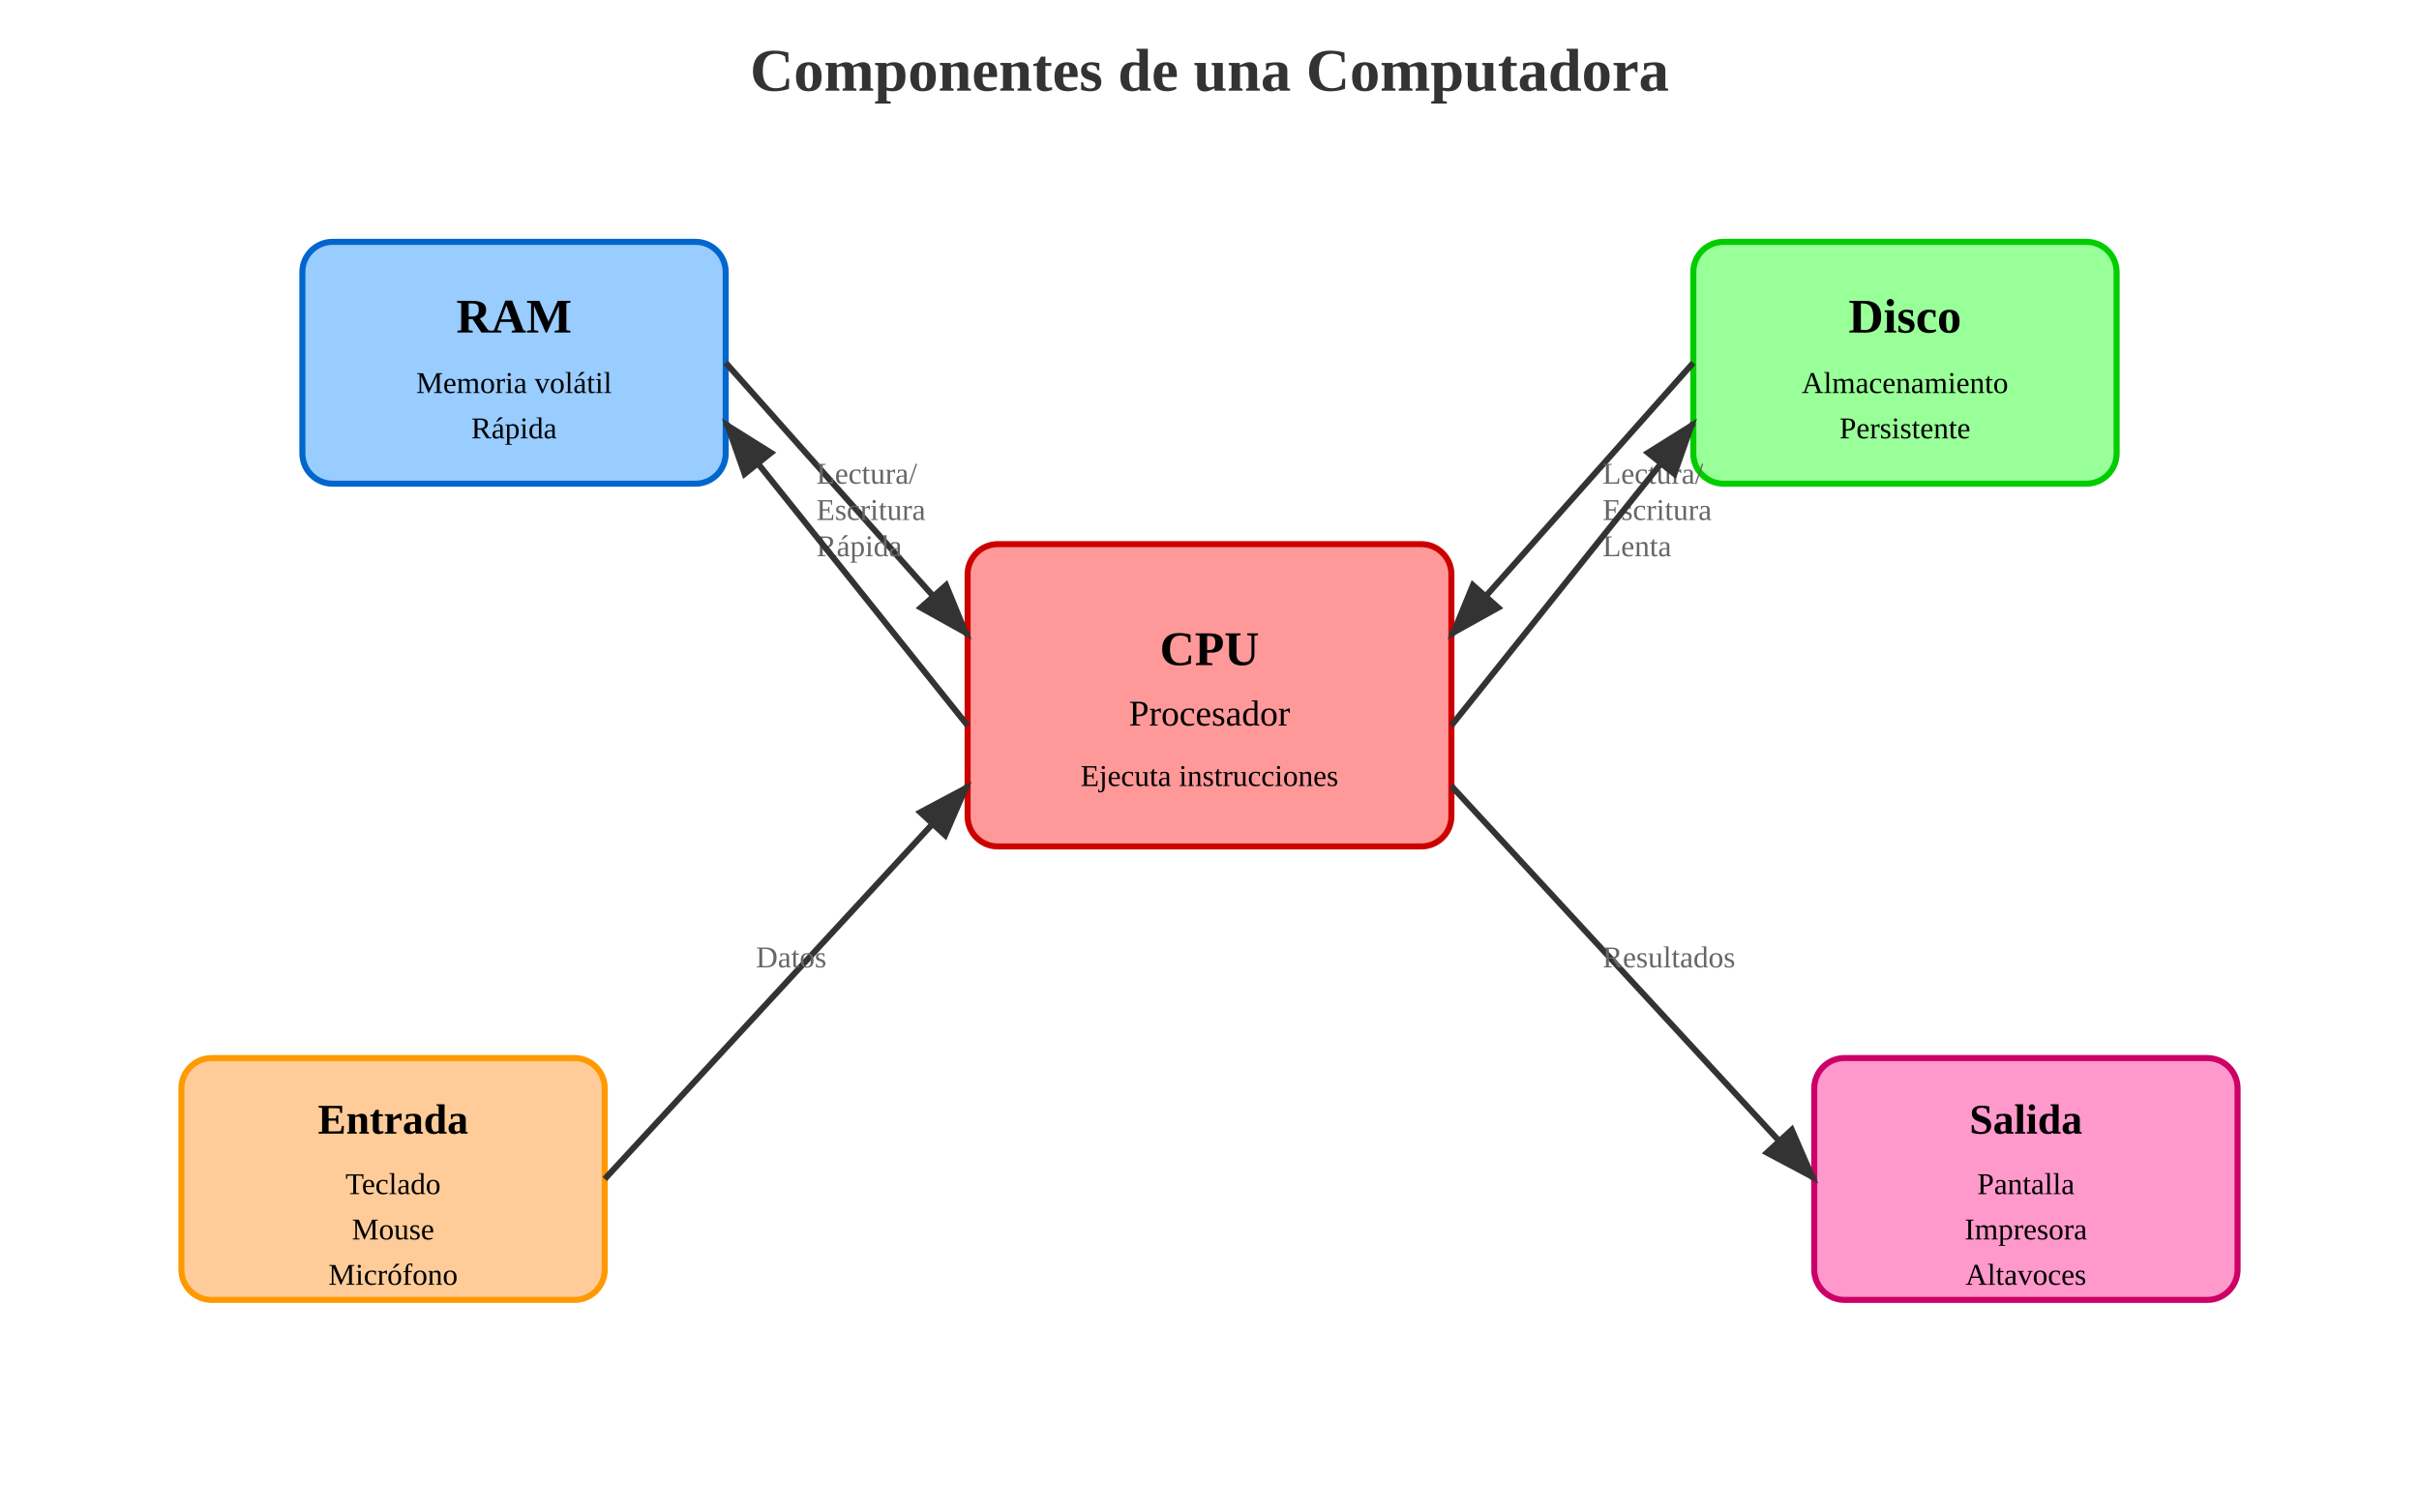
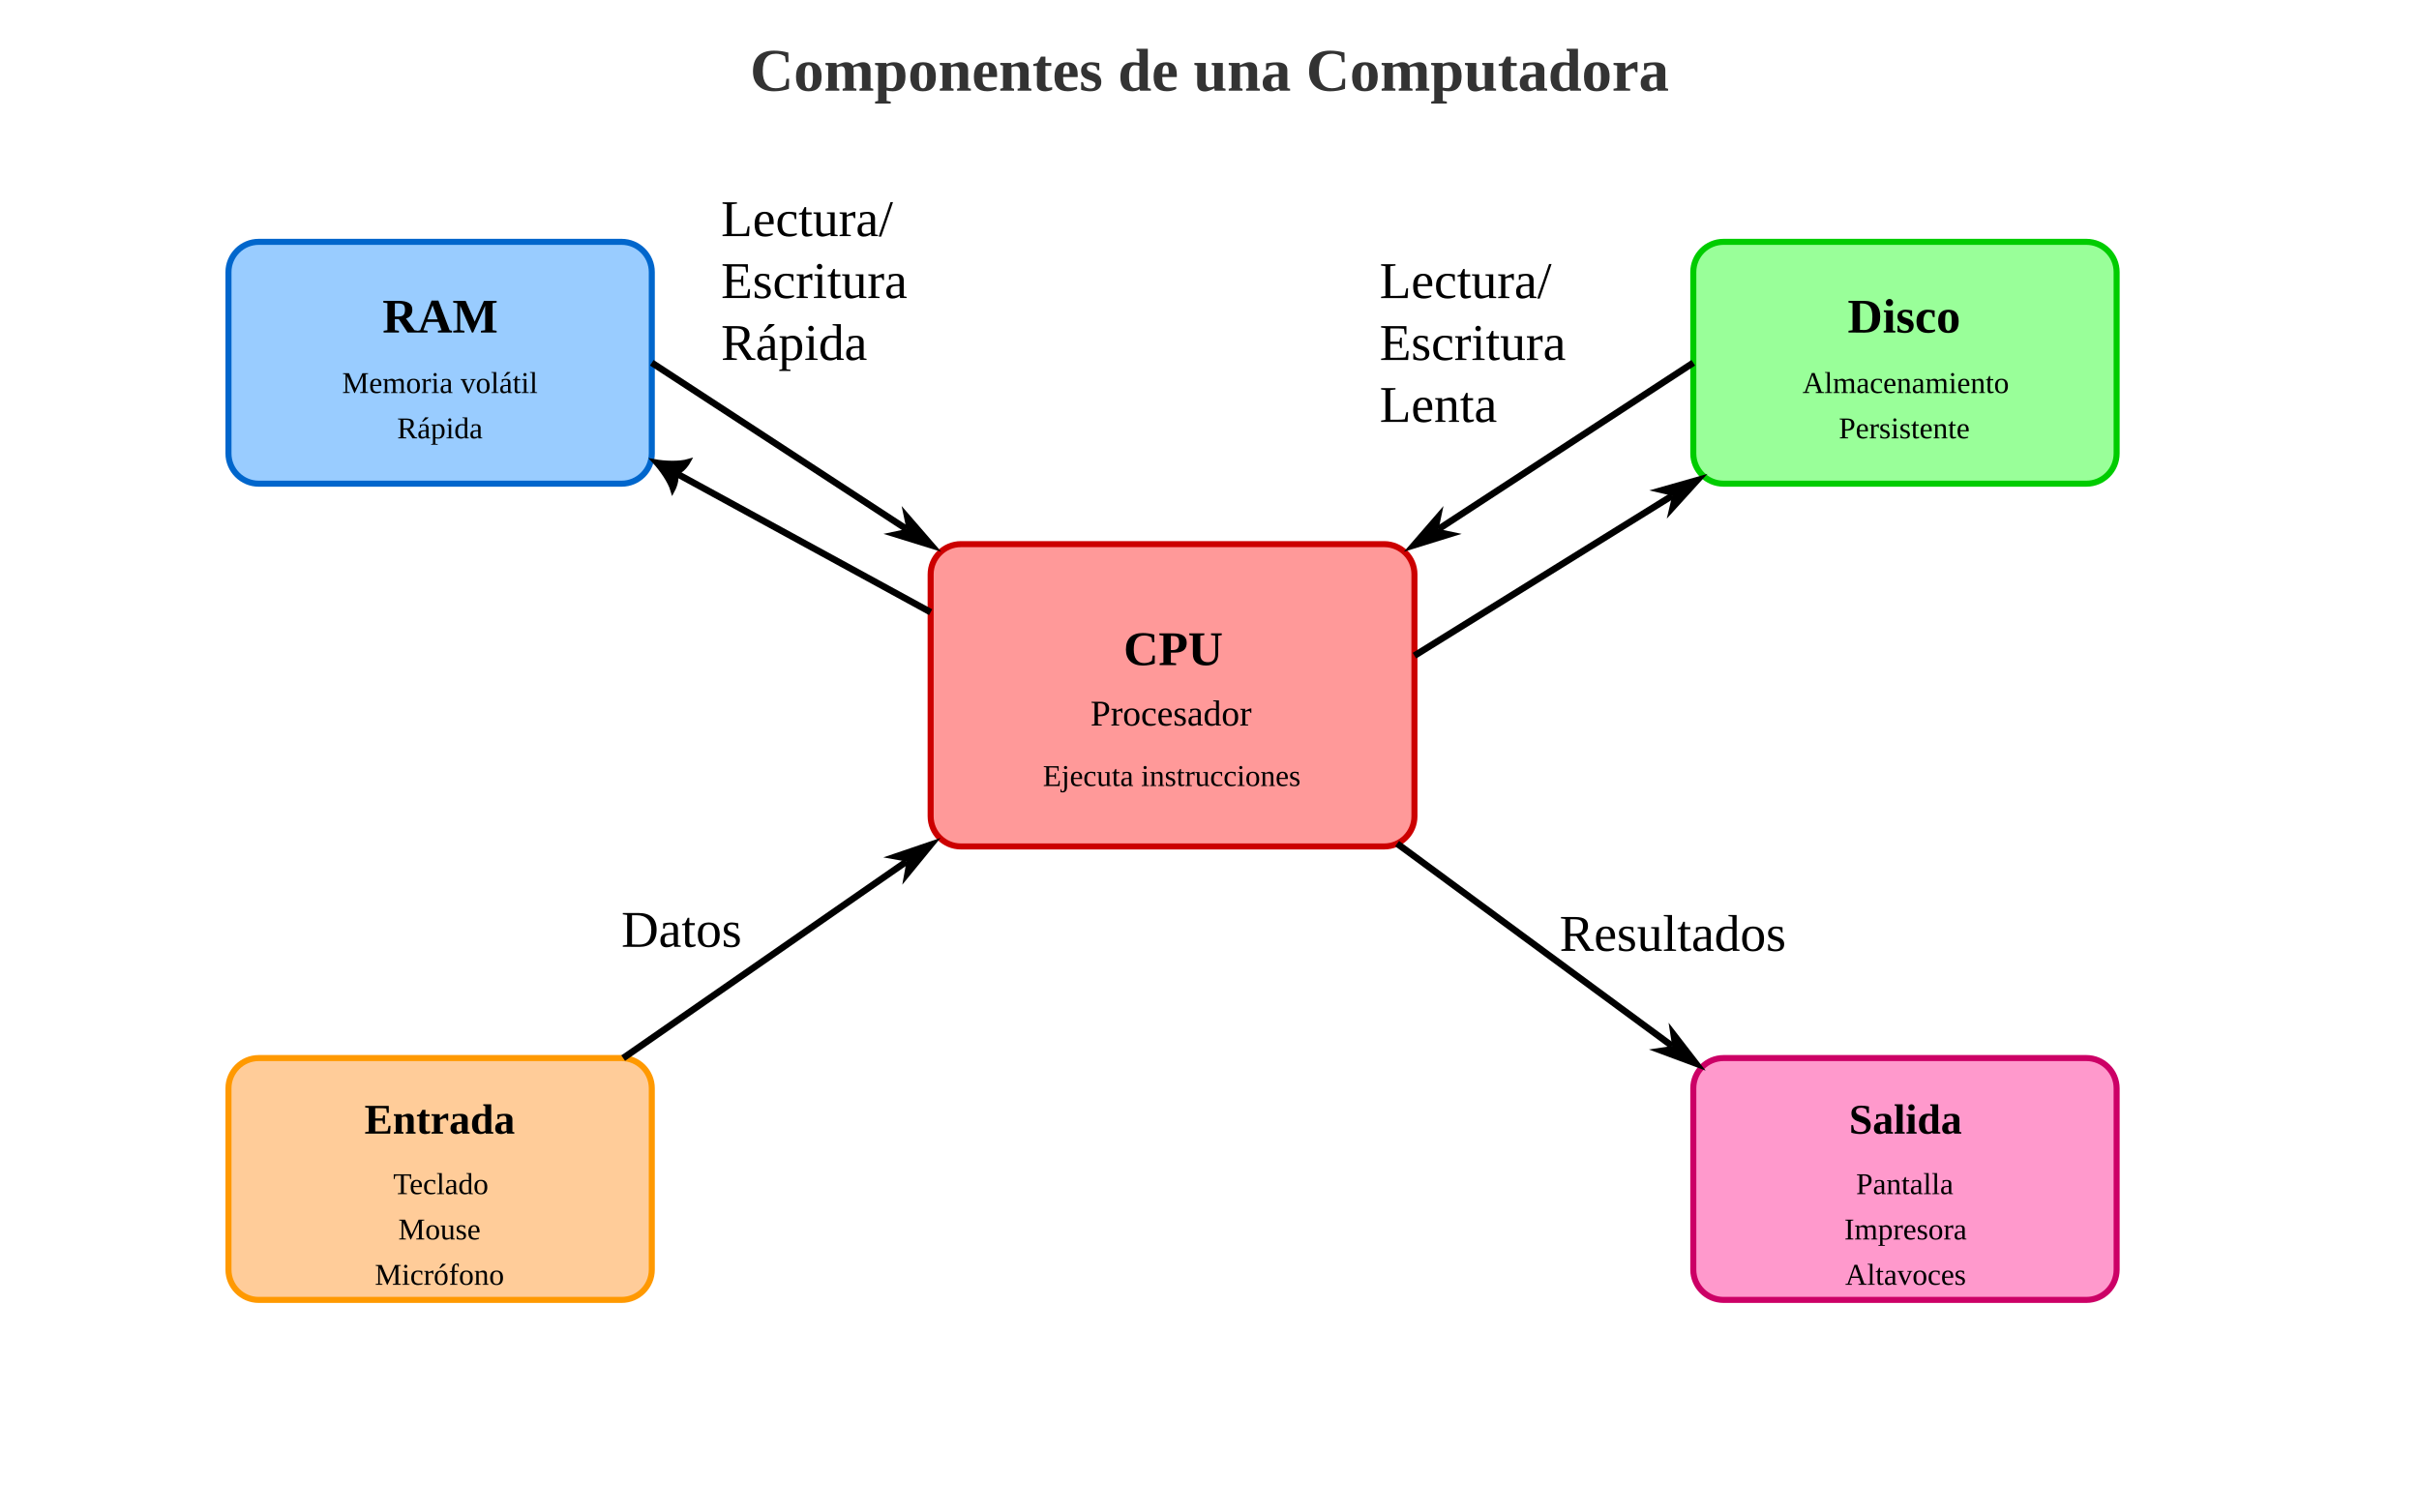
- <svg xmlns="http://www.w3.org/2000/svg" viewBox="0 0 800 500">
-   <defs>
+ <svg xmlns="http://www.w3.org/2000/svg" viewBox="0 0 800 500" version="1.1" id="svg26">
+   <defs id="defs1">
+     <marker style="overflow:visible" id="ArrowTriangleStylized" refX="0" refY="0" orient="auto-start-reverse" markerWidth="1" markerHeight="1" viewBox="0 0 1 1" preserveAspectRatio="xMidYMid">
+       <path transform="scale(0.5)" style="fill:context-stroke;fill-rule:evenodd;stroke:context-stroke;stroke-width:1pt" d="m 6,0 c -3,1 -7,3 -9,5 0,0 0,-4 2,-5 -2,-1 -2,-5 -2,-5 2,2 6,4 9,5 z" id="path4" />
+     </marker>
+     <marker style="overflow:visible" id="DartArrow" refX="0" refY="0" orient="auto-start-reverse" markerWidth="1" markerHeight="1" viewBox="0 0 1 1" preserveAspectRatio="xMidYMid">
+       <path style="fill:context-stroke;fill-rule:evenodd;stroke:none" d="M 0,0 5,-5 -12.5,0 5,5 Z" transform="scale(-0.5)" id="path6" />
+     </marker>
    <marker id="arrowhead" markerWidth="10" markerHeight="7" refX="9" refY="3.5" orient="auto">
-       <polygon points="0 0, 10 3.5, 0 7" fill="#333" />
+       <polygon points="0 0, 10 3.5, 0 7" fill="#333" id="polygon1" />
    </marker>
  </defs>
-   <text x="400" y="30" font-size="20" font-weight="bold" text-anchor="middle" fill="#333">Componentes de una Computadora</text>
-   <rect x="320" y="180" width="160" height="100" rx="10" fill="#ff9999" stroke="#cc0000" stroke-width="2" />
-   <text x="400" y="220" font-size="16" font-weight="bold" text-anchor="middle">CPU</text>
-   <text x="400" y="240" font-size="12" text-anchor="middle">Procesador</text>
-   <text x="400" y="260" font-size="10" text-anchor="middle">Ejecuta instrucciones</text>
-   <rect x="100" y="80" width="140" height="80" rx="10" fill="#99ccff" stroke="#0066cc" stroke-width="2" />
-   <text x="170" y="110" font-size="16" font-weight="bold" text-anchor="middle">RAM</text>
-   <text x="170" y="130" font-size="10" text-anchor="middle">Memoria volátil</text>
-   <text x="170" y="145" font-size="10" text-anchor="middle">Rápida</text>
-   <rect x="560" y="80" width="140" height="80" rx="10" fill="#99ff99" stroke="#00cc00" stroke-width="2" />
-   <text x="630" y="110" font-size="16" font-weight="bold" text-anchor="middle">Disco</text>
-   <text x="630" y="130" font-size="10" text-anchor="middle">Almacenamiento</text>
-   <text x="630" y="145" font-size="10" text-anchor="middle">Persistente</text>
-   <rect x="60" y="350" width="140" height="80" rx="10" fill="#ffcc99" stroke="#ff9900" stroke-width="2" />
-   <text x="130" y="375" font-size="14" font-weight="bold" text-anchor="middle">Entrada</text>
-   <text x="130" y="395" font-size="10" text-anchor="middle">Teclado</text>
-   <text x="130" y="410" font-size="10" text-anchor="middle">Mouse</text>
-   <text x="130" y="425" font-size="10" text-anchor="middle">Micrófono</text>
-   <rect x="600" y="350" width="140" height="80" rx="10" fill="#ff99cc" stroke="#cc0066" stroke-width="2" />
-   <text x="670" y="375" font-size="14" font-weight="bold" text-anchor="middle">Salida</text>
-   <text x="670" y="395" font-size="10" text-anchor="middle">Pantalla</text>
-   <text x="670" y="410" font-size="10" text-anchor="middle">Impresora</text>
-   <text x="670" y="425" font-size="10" text-anchor="middle">Altavoces</text>
-   <line x1="240" y1="120" x2="320" y2="210" stroke="#333" stroke-width="2" marker-end="url(#arrowhead)" />
-   <text x="270" y="160" font-size="10" fill="#666">Lectura/</text>
-   <text x="270" y="172" font-size="10" fill="#666">Escritura</text>
-   <text x="270" y="184" font-size="10" fill="#666">Rápida</text>
-   <line x1="320" y1="240" x2="240" y2="140" stroke="#333" stroke-width="2" marker-end="url(#arrowhead)" />
-   <line x1="560" y1="120" x2="480" y2="210" stroke="#333" stroke-width="2" marker-end="url(#arrowhead)" />
-   <text x="530" y="160" font-size="10" fill="#666">Lectura/</text>
-   <text x="530" y="172" font-size="10" fill="#666">Escritura</text>
-   <text x="530" y="184" font-size="10" fill="#666">Lenta</text>
-   <line x1="480" y1="240" x2="560" y2="140" stroke="#333" stroke-width="2" marker-end="url(#arrowhead)" />
-   <line x1="200" y1="390" x2="320" y2="260" stroke="#333" stroke-width="2" marker-end="url(#arrowhead)" />
-   <text x="250" y="320" font-size="10" fill="#666">Datos</text>
-   <line x1="480" y1="260" x2="600" y2="390" stroke="#333" stroke-width="2" marker-end="url(#arrowhead)" />
-   <text x="530" y="320" font-size="10" fill="#666">Resultados</text>
+   <text x="400" y="30" font-size="20" font-weight="bold" text-anchor="middle" fill="#333" id="text1">Componentes de una Computadora</text>
+   <rect x="307.779" y="180" width="160" height="100" rx="10" fill="#ff9999" stroke="#cc0000" stroke-width="2" id="rect1" />
+   <text x="388.019" y="220" font-size="16px" font-weight="bold" text-anchor="middle" id="text2">CPU</text>
+   <text x="387.287" y="240" font-size="12px" text-anchor="middle" id="text3">Procesador</text>
+   <text x="387.519" y="260" font-size="10px" text-anchor="middle" id="text4">Ejecuta instrucciones</text>
+   <rect x="75.559" y="80" width="140" height="80" rx="10" fill="#99ccff" stroke="#0066cc" stroke-width="2" id="rect4" />
+   <text x="145.599" y="110" font-size="16px" font-weight="bold" text-anchor="middle" id="text5">RAM</text>
+   <text x="145.499" y="130" font-size="10px" text-anchor="middle" id="text6">Memoria volátil</text>
+   <text x="145.479" y="145" font-size="10px" text-anchor="middle" id="text7">Rápida</text>
+   <rect x="560" y="80" width="140" height="80" rx="10" fill="#99ff99" stroke="#00cc00" stroke-width="2" id="rect7" />
+   <text x="629.704" y="110" font-size="16px" font-weight="bold" text-anchor="middle" id="text8">Disco</text>
+   <text x="630.27" y="130" font-size="10px" text-anchor="middle" id="text9">Almacenamiento</text>
+   <text x="629.77" y="145" font-size="10px" text-anchor="middle" id="text10">Persistente</text>
+   <rect x="75.559" y="350" width="140" height="80" rx="10" fill="#ffcc99" stroke="#ff9900" stroke-width="2" id="rect10" />
+   <text x="145.426" y="375" font-size="14px" font-weight="bold" text-anchor="middle" id="text11">Entrada</text>
+   <text x="145.779" y="395" font-size="10px" text-anchor="middle" id="text12">Teclado</text>
+   <text x="145.329" y="410" font-size="10px" text-anchor="middle" id="text13">Mouse</text>
+   <text x="145.344" y="425" font-size="10px" text-anchor="middle" id="text14">Micrófono</text>
+   <rect x="560" y="350" width="140" height="80" rx="10" fill="#ff99cc" stroke="#cc0066" stroke-width="2" id="rect14" />
+   <text x="630.175" y="375" font-size="14px" font-weight="bold" text-anchor="middle" id="text15">Salida</text>
+   <text x="629.92" y="395" font-size="10px" text-anchor="middle" id="text16">Pantalla</text>
+   <text x="630.205" y="410" font-size="10px" text-anchor="middle" id="text17">Impresora</text>
+   <text x="630.225" y="425" font-size="10px" text-anchor="middle" id="text18">Altavoces</text>
+   <text x="238.459" y="78.103" font-size="17.071px" fill="#666" id="text19" style="fill:#000000;stroke-width:1.707">Lectura/</text>
+   <text x="238.459" y="98.588" font-size="17.071px" fill="#666" id="text20" style="fill:#000000;stroke-width:1.707">Escritura</text>
+   <text x="238.459" y="119.073" font-size="17.071px" fill="#666" id="text21" style="fill:#000000;stroke-width:1.707">Rápida</text>
+   <text x="456.254" y="119.078" font-size="17.071px" fill="#666666" id="text23" style="fill:#000000;stroke-width:1.707">Escritura</text>
+   <text x="456.254" y="98.593" font-size="17.071px" fill="#666666" id="text22" style="fill:#000000;stroke-width:1.707">Lectura/</text>
+   <text x="456.254" y="139.563" font-size="17.071px" fill="#666666" id="text24" style="fill:#000000;stroke-width:1.707">Lenta</text>
+   <text x="205.487" y="313.196" font-size="17.071px" fill="#666666" id="text25" style="fill:#000000;stroke-width:1.707">Datos</text>
+   <text x="515.754" y="314.534" font-size="17.071px" fill="#666" id="text26" style="fill:#000000;stroke-width:1.707">Resultados</text>
+   <path style="display:inline;fill:#000000;fill-opacity:0;fill-rule:evenodd;stroke:#000000;stroke-width:2.2;stroke-linecap:butt;stroke-linejoin:miter;stroke-dasharray:none;stroke-opacity:1;marker-end:url(#DartArrow)" d="M 467.779,216.889 553,164" id="path33" />
+   <path style="display:inline;fill:#000000;fill-opacity:0;fill-rule:evenodd;stroke:#000000;stroke-width:2.2;stroke-linecap:butt;stroke-linejoin:miter;stroke-dasharray:none;stroke-opacity:1;marker-end:url(#DartArrow)" d="M 462.042,279.055 553,346" id="path34" />
+   <path style="display:inline;fill:#000000;fill-opacity:0;fill-rule:evenodd;stroke:#000000;stroke-width:2.2;stroke-linecap:butt;stroke-linejoin:miter;stroke-dasharray:none;stroke-opacity:1;marker-end:url(#ArrowTriangleStylized)" d="M 307.779,202.508 222.205,155.788" id="path35" />
+   <path style="fill:none;fill-rule:evenodd;stroke:#000000;stroke-width:2.2;stroke-linecap:butt;stroke-linejoin:miter;stroke-miterlimit:0;stroke-dasharray:none;stroke-opacity:1;marker-end:url(#DartArrow);paint-order:normal" d="M 206.093,350.014 299.779,285" id="path37" />
+   <path style="display:inline;fill:none;fill-rule:evenodd;stroke:#000000;stroke-width:2.2;stroke-linecap:butt;stroke-linejoin:miter;stroke-miterlimit:0;stroke-dasharray:none;stroke-opacity:1;marker-end:url(#DartArrow);paint-order:normal" d="m 215.559,120 84.221,55" id="path38" />
+   <path style="display:inline;fill:none;fill-rule:evenodd;stroke:#000000;stroke-width:2.2;stroke-linecap:butt;stroke-linejoin:miter;stroke-miterlimit:0;stroke-dasharray:none;stroke-opacity:1;marker-end:url(#DartArrow);paint-order:normal" d="m 560,120 -84.221,55" id="path39" />
+   <rect x="68.559" y="346" width="154" height="88" rx="11" fill="#ffcc99" stroke="#ff9900" stroke-width="2.2" id="rect42" style="fill:none;stroke:none" />
+   <rect x="68.559" y="76" width="154" height="88" rx="11" fill="#99ccff" stroke="#0066cc" stroke-width="2.2" id="rect43" style="fill:none;stroke:none" />
+   <rect x="553" y="76" width="154" height="88" rx="11" fill="#99ff99" stroke="#00cc00" stroke-width="2.2" id="rect44" style="fill:none;stroke:none" />
+   <rect x="553" y="346" width="154" height="88" rx="11" fill="#ff99cc" stroke="#cc0066" stroke-width="2.2" id="rect45" style="fill:none;stroke:none" />
+   <rect x="299.779" y="175" width="176" height="110" rx="11" fill="#ff9999" stroke="#cc0000" stroke-width="2.2" id="rect46" style="fill:none;stroke:none" />
</svg>
